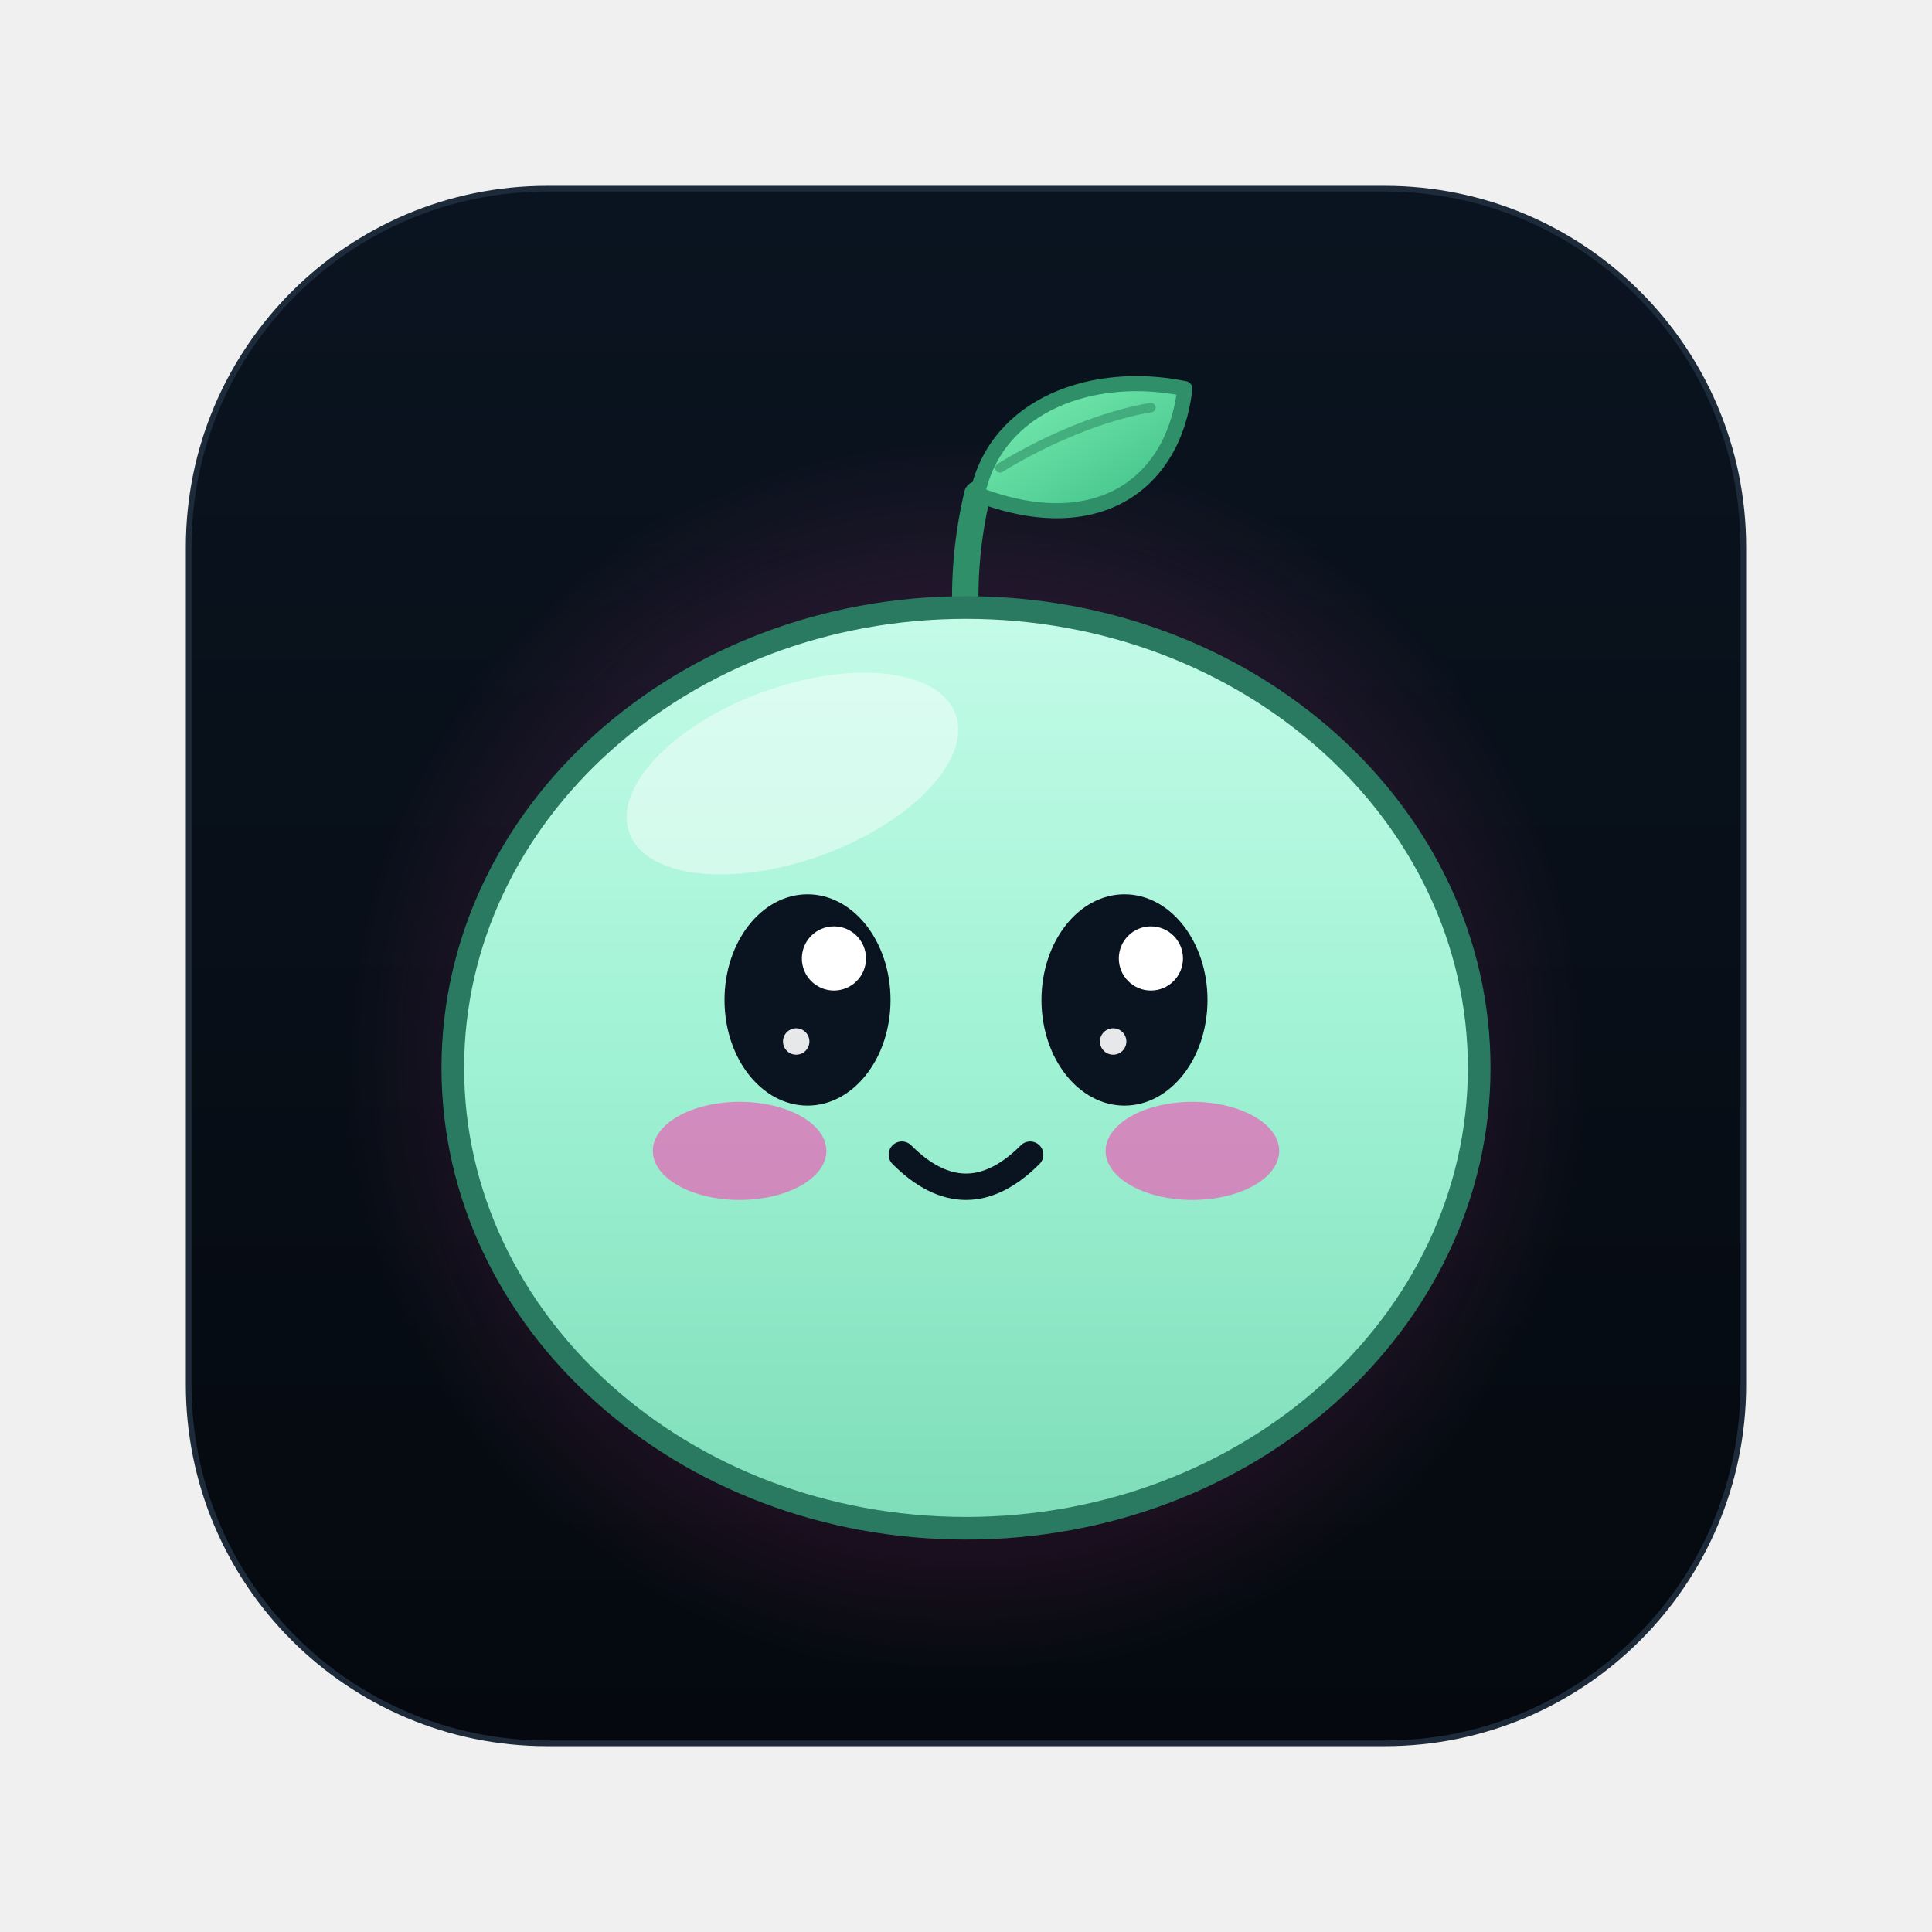
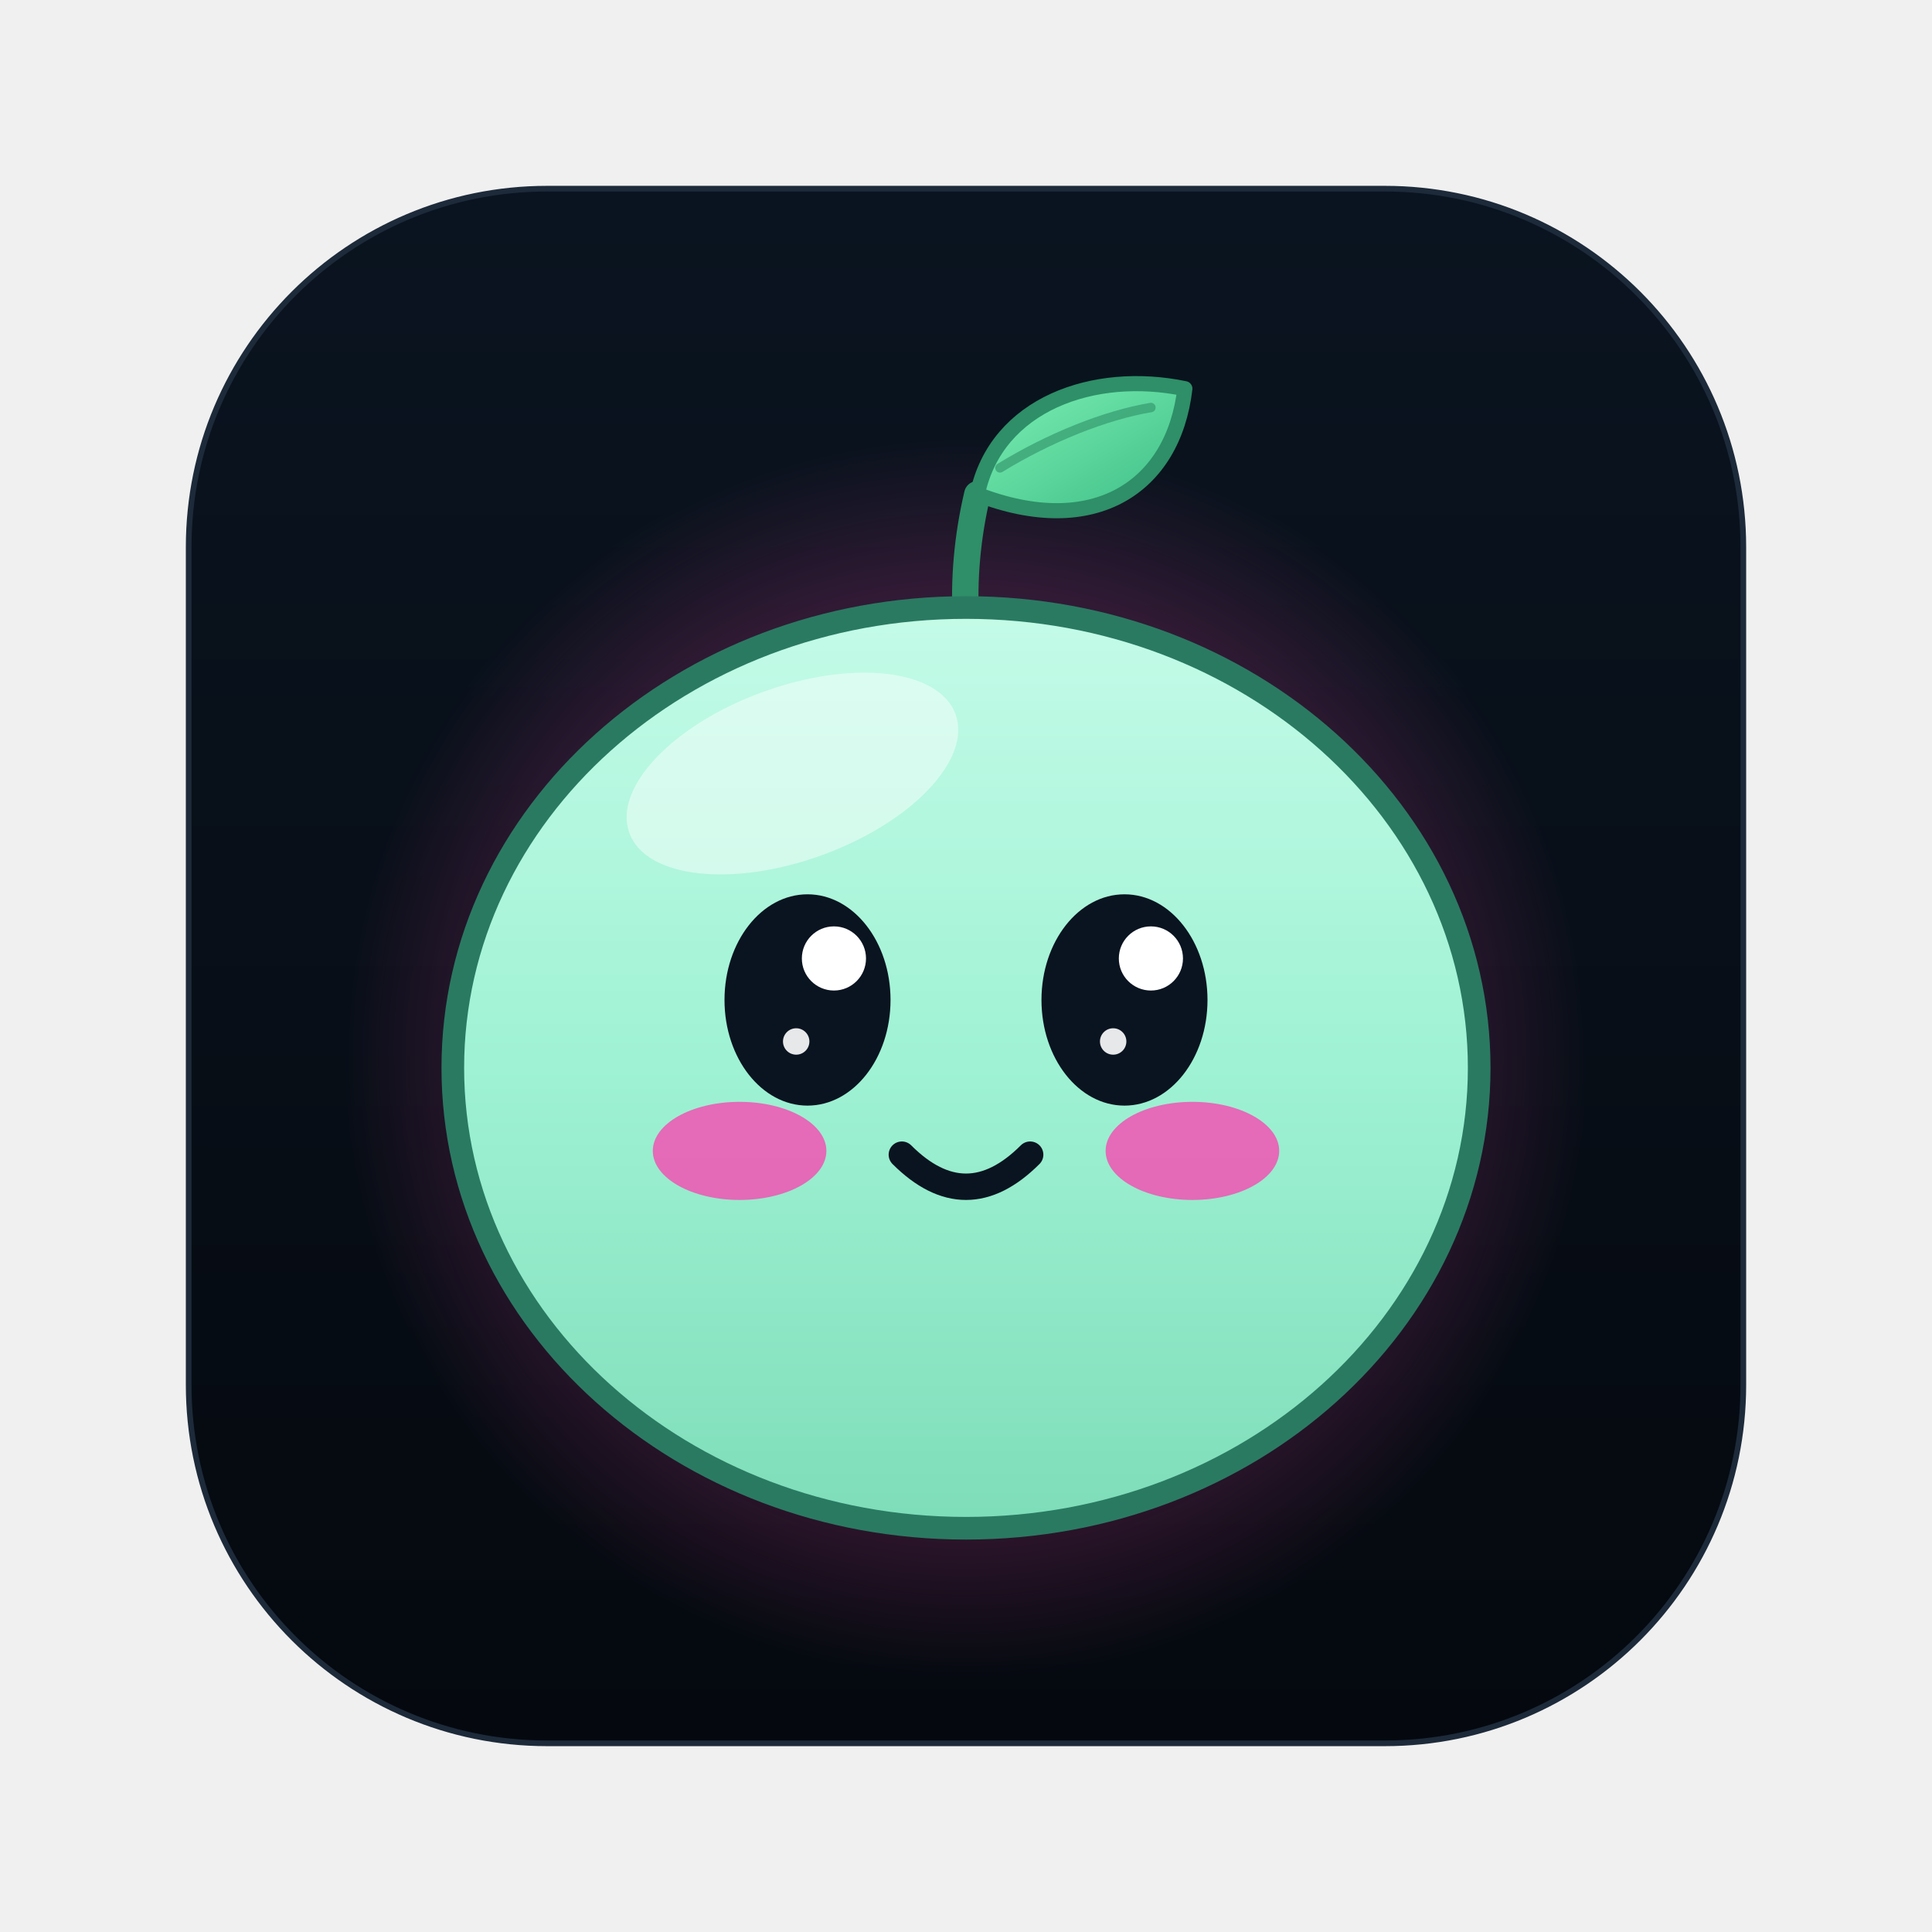
<svg xmlns="http://www.w3.org/2000/svg" width="1024" height="1024" viewBox="0 0 1024 1024">
  <defs>
    <linearGradient id="tile" x1="0" y1="0" x2="0" y2="1">
      <stop offset="0" stop-color="#0a1420" />
      <stop offset="1" stop-color="#05090f" />
    </linearGradient>
    <radialGradient id="glow" cx="512" cy="560" r="330" gradientUnits="userSpaceOnUse">
-       <stop offset="0" stop-color="#F748B1" stop-opacity="0.55" />
-       <stop offset="0.55" stop-color="#F748B1" stop-opacity="0.18" />
+       <stop offset="0" stop-color="#F748B1" stop-opacity="0.8" />
+       <stop offset="0.55" stop-color="#F748B1" stop-opacity="0.3" />
      <stop offset="1" stop-color="#F748B1" stop-opacity="0" />
    </radialGradient>
    <linearGradient id="body" x1="0" y1="0" x2="0" y2="1">
      <stop offset="0" stop-color="#C4FBE8" />
      <stop offset="0.5" stop-color="#9FF2D4" />
      <stop offset="1" stop-color="#7EDDB9" />
    </linearGradient>
    <linearGradient id="leaf" x1="0" y1="0" x2="1" y2="1">
      <stop offset="0" stop-color="#7DF0B4" />
      <stop offset="1" stop-color="#3DBE86" />
    </linearGradient>
    <clipPath id="tileClip">
      <rect x="100" y="100" width="824" height="824" rx="190" ry="190" />
    </clipPath>
  </defs>
  <rect x="100" y="100" width="824" height="824" rx="190" ry="190" fill="url(#tile)" />
  <rect x="100" y="100" width="824" height="824" rx="190" ry="190" fill="none" stroke="#1d2a3a" stroke-width="3" />
  <rect x="100" y="100" width="824" height="824" fill="url(#glow)" clip-path="url(#tileClip)" />
  <path d="M512 330 Q510 296 518 262" fill="none" stroke="#2E8F68" stroke-width="14" stroke-linecap="round" />
  <path d="M518 262 C 528 214 580 196 628 206 C 622 258 580 286 518 262 Z" fill="url(#leaf)" stroke="#2E8F68" stroke-width="8" stroke-linejoin="round" />
  <path d="M530 248 C 556 232 586 220 610 216" fill="none" stroke="#2E8F68" stroke-width="5" stroke-linecap="round" opacity="0.6" />
  <ellipse cx="512" cy="566" rx="272" ry="244" fill="url(#body)" stroke="#2A7A62" stroke-width="12" />
  <ellipse cx="420" cy="410" rx="92" ry="46" fill="#ffffff" opacity="0.45" transform="rotate(-20 420 410)" />
-   <ellipse cx="392" cy="610" rx="46" ry="26" fill="#F748B1" opacity="0.6" />
-   <ellipse cx="632" cy="610" rx="46" ry="26" fill="#F748B1" opacity="0.6" />
+   <ellipse cx="392" cy="610" rx="46" ry="26" fill="#F748B1" opacity="0.8" />
+   <ellipse cx="632" cy="610" rx="46" ry="26" fill="#F748B1" opacity="0.8" />
  <ellipse cx="428" cy="530" rx="44" ry="56" fill="#0a1420" />
  <ellipse cx="596" cy="530" rx="44" ry="56" fill="#0a1420" />
  <circle cx="442" cy="508" r="17" fill="#ffffff" />
  <circle cx="610" cy="508" r="17" fill="#ffffff" />
  <circle cx="422" cy="552" r="7" fill="#ffffff" opacity="0.9" />
  <circle cx="590" cy="552" r="7" fill="#ffffff" opacity="0.9" />
  <path d="M478 612 Q512 646 546 612" fill="none" stroke="#0a1420" stroke-width="14" stroke-linecap="round" />
</svg>
